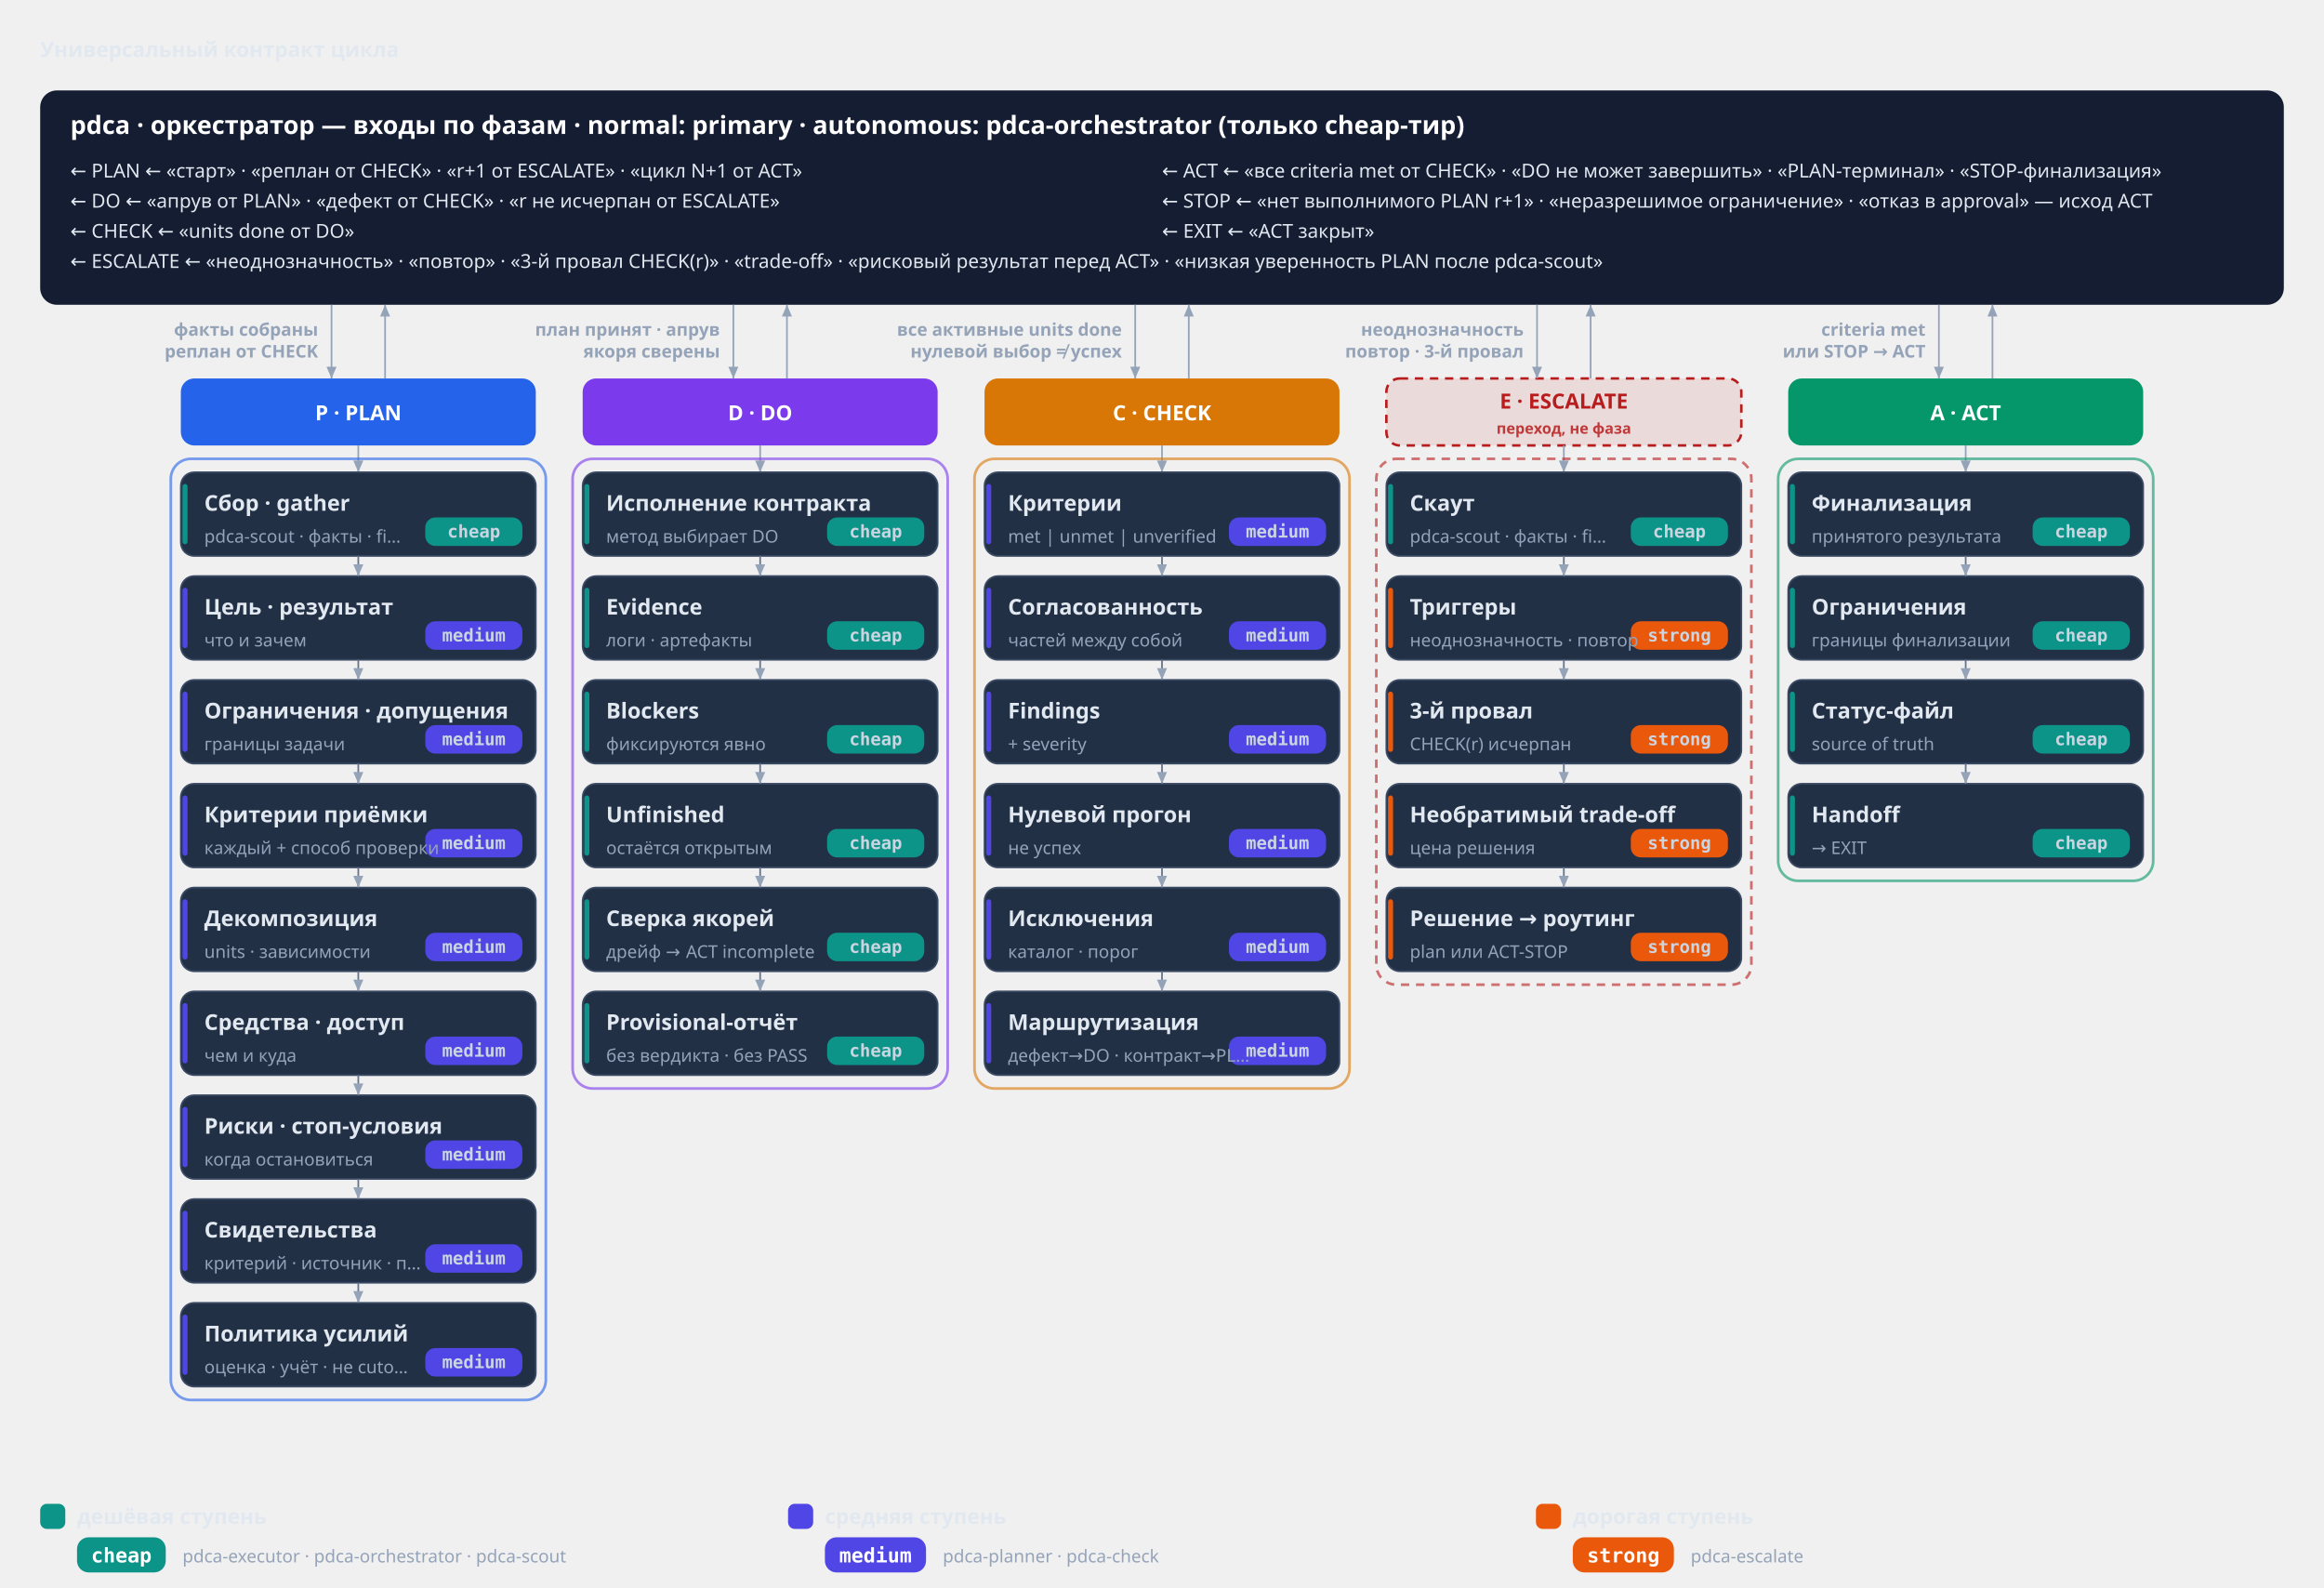
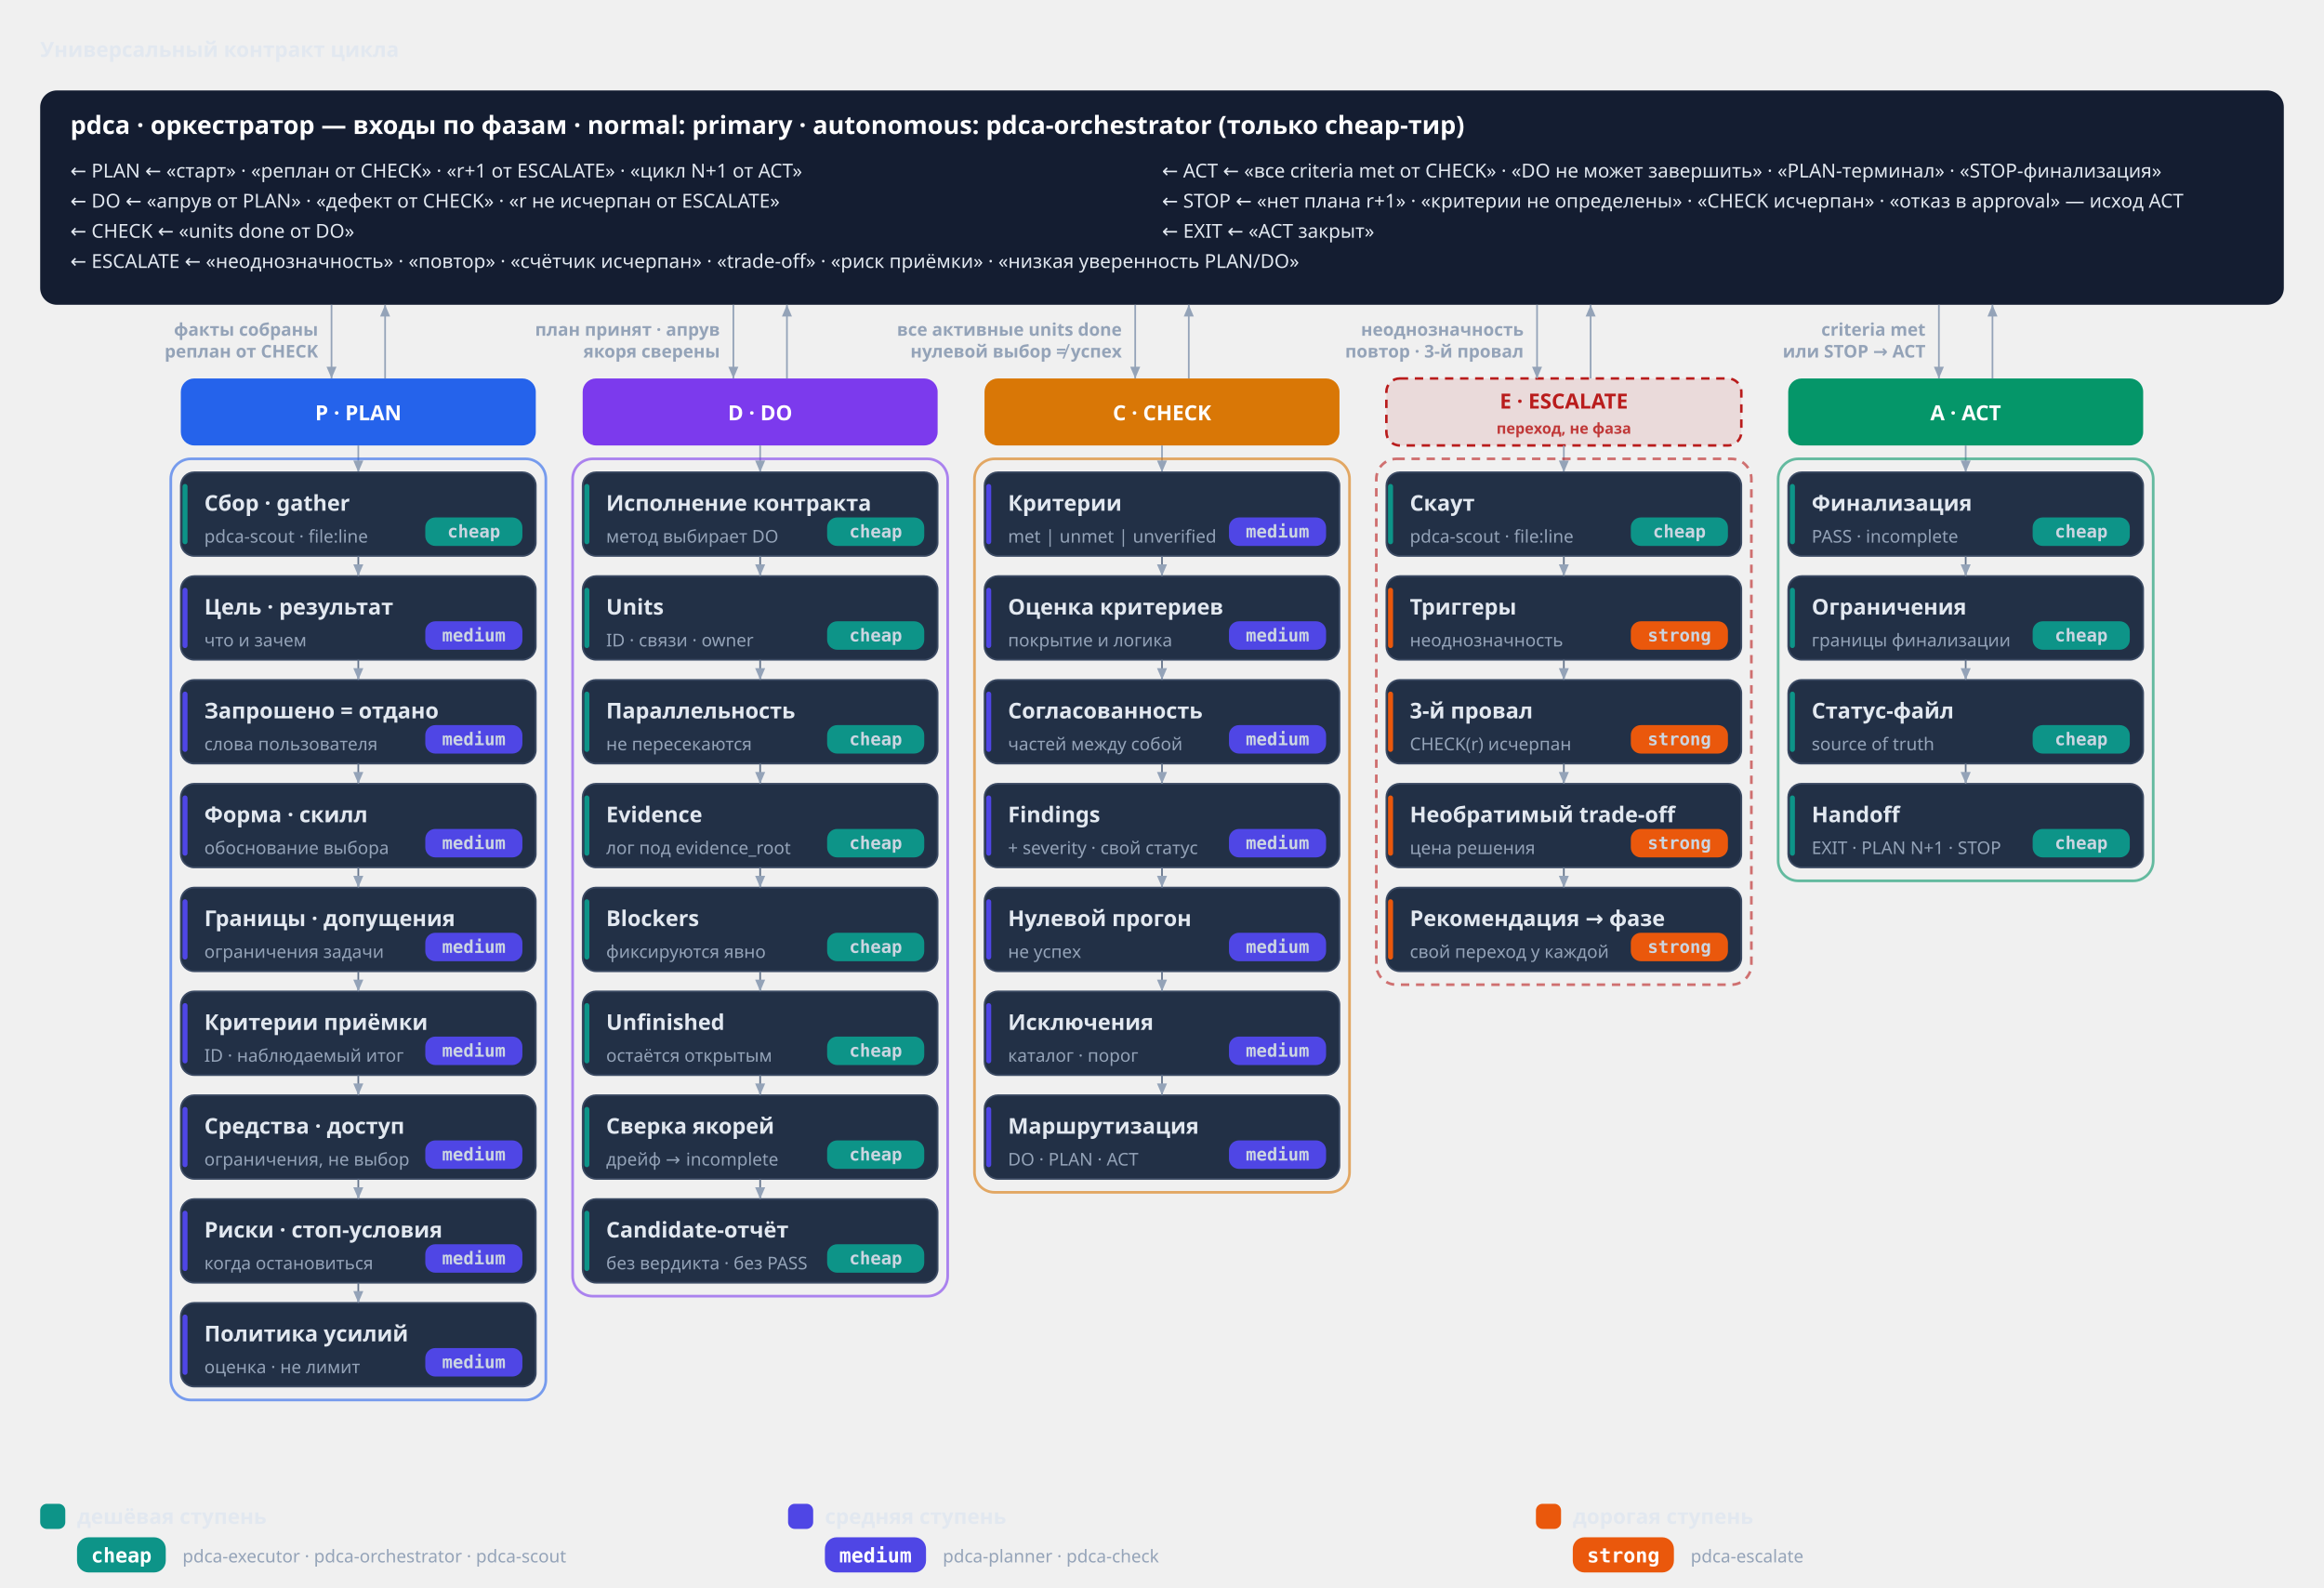
<svg xmlns="http://www.w3.org/2000/svg" viewBox="0 0 1388 948" width="1388" height="948" font-family="Segoe UI, system-ui, sans-serif" role="img">
  <defs>
    <marker id="arrow" markerWidth="9" markerHeight="9" refX="7" refY="3" orient="auto">
      <path d="M0,0 L7,3 L0,6 Z" fill="#94a3b8" />
    </marker>
  </defs>
  <style>
.t{font-size:13px;font-weight:600;fill:#e2e8f0}
.s{font-size:10.5px;fill:#94a3b8}
.h{font-size:12.5px;font-weight:700;fill:#ffffff}
.h2{font-size:12.5px;font-weight:700}
.h3{font-size:9px;font-weight:600}
.g{font-size:10.5px;font-weight:600}
.band{fill:#141d31}
.bt{fill:#ffffff;font-size:15px;font-weight:700}
.ol{fill:#e2e8f0;font-size:11.5px}
.lt{font-size:12.5px;font-weight:700;fill:#e2e8f0}
.ls{font-size:10.5px;fill:#94a3b8}
.lm{font-family:ui-monospace,Consolas,Menlo,monospace;font-size:12px;font-weight:700}
.bm{font-family:ui-monospace,Consolas,Menlo,monospace;font-size:10.5px;font-weight:700}
.st{font-size:14px;font-weight:700}
.ss{font-size:10.5px;font-weight:600}
</style>
  <text x="24" y="34" class="lt">Универсальный контракт цикла</text>
  <rect x="24" y="54" width="1340" height="128" rx="10" class="band" />
  <text x="42" y="80" class="bt">pdca · оркестратор — входы по фазам · normal: primary · autonomous: pdca-orchestrator (только cheap-тир)</text>
  <text x="42" y="106" class="ol">← PLAN ← «старт» · «реплан от CHECK» · «r+1 от ESCALATE» · «цикл N+1 от ACT»</text>
  <text x="42" y="124" class="ol">← DO ← «апрув от PLAN» · «дефект от CHECK» · «r не исчерпан от ESCALATE»</text>
  <text x="42" y="142" class="ol">← CHECK ← «units done от DO»</text>
-   <text x="42" y="160" class="ol">← ESCALATE ← «неоднозначность» · «повтор» · «3-й провал CHECK(r)» · «trade-off» · «рисковый результат перед ACT» · «низкая уверенность PLAN после pdca-scout»</text>
+   <text x="42" y="160" class="ol">← ESCALATE ← «неоднозначность» · «повтор» · «счётчик исчерпан» · «trade-off» · «риск приёмки» · «низкая уверенность PLAN/DO»</text>
  <text x="694.0" y="106" class="ol">← ACT ← «все criteria met от CHECK» · «DO не может завершить» · «PLAN-терминал» · «STOP-финализация»</text>
-   <text x="694.0" y="124" class="ol">← STOP ← «нет выполнимого PLAN r+1» · «неразрешимое ограничение» · «отказ в approval» — исход ACT</text>
+   <text x="694.0" y="124" class="ol">← STOP ← «нет плана r+1» · «критерии не определены» · «CHECK исчерпан» · «отказ в approval» — исход ACT</text>
  <text x="694.0" y="142" class="ol">← EXIT ← «ACT закрыт»</text>
  <rect x="108.0" y="226" width="212" height="40" rx="8" fill="#2563eb" />
  <text x="214.0" y="251.0" class="h" fill="#ffffff" text-anchor="middle">P · PLAN</text>
  <polyline points="214.0,266 214.0,282" fill="none" stroke="#94a3b8" marker-end="url(#arrow)" />
  <rect x="108.0" y="282" width="212" height="50" rx="8" fill="#223046" stroke="#3b4a63" stroke-width="1" />
  <rect x="109.0" y="289" width="3" height="36" rx="1.5" fill="#0d9488" />
  <rect x="254.0" y="309" width="58" height="17" rx="6" fill="#0d9488" />
  <text x="283.0" y="321.0" class="bm" fill="#cbd5e1" text-anchor="middle">cheap</text>
  <text x="122.0" y="305" class="t">Сбор · gather</text>
-   <text x="122.0" y="324" class="s">pdca-scout · факты · fi…</text>
+   <text x="122.0" y="324" class="s">pdca-scout · file:line</text>
  <rect x="108.0" y="344" width="212" height="50" rx="8" fill="#223046" stroke="#3b4a63" stroke-width="1" />
  <rect x="109.0" y="351" width="3" height="36" rx="1.5" fill="#4f46e5" />
  <rect x="254.0" y="371" width="58" height="17" rx="6" fill="#4f46e5" />
  <text x="283.0" y="383.0" class="bm" fill="#cbd5e1" text-anchor="middle">medium</text>
  <text x="122.0" y="367" class="t">Цель · результат</text>
  <text x="122.0" y="386" class="s">что и зачем</text>
  <rect x="108.0" y="406" width="212" height="50" rx="8" fill="#223046" stroke="#3b4a63" stroke-width="1" />
  <rect x="109.0" y="413" width="3" height="36" rx="1.5" fill="#4f46e5" />
  <rect x="254.0" y="433" width="58" height="17" rx="6" fill="#4f46e5" />
  <text x="283.0" y="445.0" class="bm" fill="#cbd5e1" text-anchor="middle">medium</text>
-   <text x="122.0" y="429" class="t">Ограничения · допущения</text>
-   <text x="122.0" y="448" class="s">границы задачи</text>
+   <text x="122.0" y="429" class="t">Запрошено = отдано</text>
+   <text x="122.0" y="448" class="s">слова пользователя</text>
  <rect x="108.0" y="468" width="212" height="50" rx="8" fill="#223046" stroke="#3b4a63" stroke-width="1" />
  <rect x="109.0" y="475" width="3" height="36" rx="1.5" fill="#4f46e5" />
  <rect x="254.0" y="495" width="58" height="17" rx="6" fill="#4f46e5" />
  <text x="283.0" y="507.0" class="bm" fill="#cbd5e1" text-anchor="middle">medium</text>
-   <text x="122.0" y="491" class="t">Критерии приёмки</text>
-   <text x="122.0" y="510" class="s">каждый + способ проверки</text>
+   <text x="122.0" y="491" class="t">Форма · скилл</text>
+   <text x="122.0" y="510" class="s">обоснование выбора</text>
  <rect x="108.0" y="530" width="212" height="50" rx="8" fill="#223046" stroke="#3b4a63" stroke-width="1" />
  <rect x="109.0" y="537" width="3" height="36" rx="1.5" fill="#4f46e5" />
  <rect x="254.0" y="557" width="58" height="17" rx="6" fill="#4f46e5" />
  <text x="283.0" y="569.0" class="bm" fill="#cbd5e1" text-anchor="middle">medium</text>
-   <text x="122.0" y="553" class="t">Декомпозиция</text>
-   <text x="122.0" y="572" class="s">units · зависимости</text>
+   <text x="122.0" y="553" class="t">Границы · допущения</text>
+   <text x="122.0" y="572" class="s">ограничения задачи</text>
  <rect x="108.0" y="592" width="212" height="50" rx="8" fill="#223046" stroke="#3b4a63" stroke-width="1" />
  <rect x="109.0" y="599" width="3" height="36" rx="1.5" fill="#4f46e5" />
  <rect x="254.0" y="619" width="58" height="17" rx="6" fill="#4f46e5" />
  <text x="283.0" y="631.0" class="bm" fill="#cbd5e1" text-anchor="middle">medium</text>
-   <text x="122.0" y="615" class="t">Средства · доступ</text>
-   <text x="122.0" y="634" class="s">чем и куда</text>
+   <text x="122.0" y="615" class="t">Критерии приёмки</text>
+   <text x="122.0" y="634" class="s">ID · наблюдаемый итог</text>
  <rect x="108.0" y="654" width="212" height="50" rx="8" fill="#223046" stroke="#3b4a63" stroke-width="1" />
  <rect x="109.0" y="661" width="3" height="36" rx="1.5" fill="#4f46e5" />
  <rect x="254.0" y="681" width="58" height="17" rx="6" fill="#4f46e5" />
  <text x="283.0" y="693.0" class="bm" fill="#cbd5e1" text-anchor="middle">medium</text>
-   <text x="122.0" y="677" class="t">Риски · стоп-условия</text>
-   <text x="122.0" y="696" class="s">когда остановиться</text>
+   <text x="122.0" y="677" class="t">Средства · доступ</text>
+   <text x="122.0" y="696" class="s">ограничения, не выбор</text>
  <rect x="108.0" y="716" width="212" height="50" rx="8" fill="#223046" stroke="#3b4a63" stroke-width="1" />
  <rect x="109.0" y="723" width="3" height="36" rx="1.5" fill="#4f46e5" />
  <rect x="254.0" y="743" width="58" height="17" rx="6" fill="#4f46e5" />
  <text x="283.0" y="755.0" class="bm" fill="#cbd5e1" text-anchor="middle">medium</text>
-   <text x="122.0" y="739" class="t">Свидетельства</text>
-   <text x="122.0" y="758" class="s">критерий · источник · п…</text>
+   <text x="122.0" y="739" class="t">Риски · стоп-условия</text>
+   <text x="122.0" y="758" class="s">когда остановиться</text>
  <rect x="108.0" y="778" width="212" height="50" rx="8" fill="#223046" stroke="#3b4a63" stroke-width="1" />
  <rect x="109.0" y="785" width="3" height="36" rx="1.5" fill="#4f46e5" />
  <rect x="254.0" y="805" width="58" height="17" rx="6" fill="#4f46e5" />
  <text x="283.0" y="817.0" class="bm" fill="#cbd5e1" text-anchor="middle">medium</text>
  <text x="122.0" y="801" class="t">Политика усилий</text>
-   <text x="122.0" y="820" class="s">оценка · учёт · не cuto…</text>
+   <text x="122.0" y="820" class="s">оценка · не лимит</text>
  <polyline points="214.0,332 214.0,344" fill="none" stroke="#64748b" marker-end="url(#arrow)" />
  <polyline points="214.0,394 214.0,406" fill="none" stroke="#64748b" marker-end="url(#arrow)" />
  <polyline points="214.0,456 214.0,468" fill="none" stroke="#64748b" marker-end="url(#arrow)" />
  <polyline points="214.0,518 214.0,530" fill="none" stroke="#64748b" marker-end="url(#arrow)" />
  <polyline points="214.0,580 214.0,592" fill="none" stroke="#64748b" marker-end="url(#arrow)" />
  <polyline points="214.0,642 214.0,654" fill="none" stroke="#64748b" marker-end="url(#arrow)" />
  <polyline points="214.0,704 214.0,716" fill="none" stroke="#64748b" marker-end="url(#arrow)" />
  <polyline points="214.0,766 214.0,778" fill="none" stroke="#64748b" marker-end="url(#arrow)" />
  <rect x="102.0" y="274" width="224" height="562" rx="12" fill="none" stroke="#2563eb" stroke-opacity="0.6" stroke-width="1.6" />
  <rect x="348.0" y="226" width="212" height="40" rx="8" fill="#7c3aed" />
  <text x="454.0" y="251.0" class="h" fill="#ffffff" text-anchor="middle">D · DO</text>
  <polyline points="454.0,266 454.0,282" fill="none" stroke="#94a3b8" marker-end="url(#arrow)" />
  <rect x="348.0" y="282" width="212" height="50" rx="8" fill="#223046" stroke="#3b4a63" stroke-width="1" />
  <rect x="349.0" y="289" width="3" height="36" rx="1.5" fill="#0d9488" />
  <rect x="494.0" y="309" width="58" height="17" rx="6" fill="#0d9488" />
  <text x="523.0" y="321.0" class="bm" fill="#cbd5e1" text-anchor="middle">cheap</text>
  <text x="362.0" y="305" class="t">Исполнение контракта</text>
  <text x="362.0" y="324" class="s">метод выбирает DO</text>
  <rect x="348.0" y="344" width="212" height="50" rx="8" fill="#223046" stroke="#3b4a63" stroke-width="1" />
  <rect x="349.0" y="351" width="3" height="36" rx="1.5" fill="#0d9488" />
  <rect x="494.0" y="371" width="58" height="17" rx="6" fill="#0d9488" />
  <text x="523.0" y="383.0" class="bm" fill="#cbd5e1" text-anchor="middle">cheap</text>
-   <text x="362.0" y="367" class="t">Evidence</text>
-   <text x="362.0" y="386" class="s">логи · артефакты</text>
+   <text x="362.0" y="367" class="t">Units</text>
+   <text x="362.0" y="386" class="s">ID · связи · owner</text>
  <rect x="348.0" y="406" width="212" height="50" rx="8" fill="#223046" stroke="#3b4a63" stroke-width="1" />
  <rect x="349.0" y="413" width="3" height="36" rx="1.5" fill="#0d9488" />
  <rect x="494.0" y="433" width="58" height="17" rx="6" fill="#0d9488" />
  <text x="523.0" y="445.0" class="bm" fill="#cbd5e1" text-anchor="middle">cheap</text>
-   <text x="362.0" y="429" class="t">Blockers</text>
-   <text x="362.0" y="448" class="s">фиксируются явно</text>
+   <text x="362.0" y="429" class="t">Параллельность</text>
+   <text x="362.0" y="448" class="s">не пересекаются</text>
  <rect x="348.0" y="468" width="212" height="50" rx="8" fill="#223046" stroke="#3b4a63" stroke-width="1" />
  <rect x="349.0" y="475" width="3" height="36" rx="1.5" fill="#0d9488" />
  <rect x="494.0" y="495" width="58" height="17" rx="6" fill="#0d9488" />
  <text x="523.0" y="507.0" class="bm" fill="#cbd5e1" text-anchor="middle">cheap</text>
-   <text x="362.0" y="491" class="t">Unfinished</text>
-   <text x="362.0" y="510" class="s">остаётся открытым</text>
+   <text x="362.0" y="491" class="t">Evidence</text>
+   <text x="362.0" y="510" class="s">лог под evidence_root</text>
  <rect x="348.0" y="530" width="212" height="50" rx="8" fill="#223046" stroke="#3b4a63" stroke-width="1" />
  <rect x="349.0" y="537" width="3" height="36" rx="1.5" fill="#0d9488" />
  <rect x="494.0" y="557" width="58" height="17" rx="6" fill="#0d9488" />
  <text x="523.0" y="569.0" class="bm" fill="#cbd5e1" text-anchor="middle">cheap</text>
-   <text x="362.0" y="553" class="t">Сверка якорей</text>
-   <text x="362.0" y="572" class="s">дрейф → ACT incomplete</text>
+   <text x="362.0" y="553" class="t">Blockers</text>
+   <text x="362.0" y="572" class="s">фиксируются явно</text>
  <rect x="348.0" y="592" width="212" height="50" rx="8" fill="#223046" stroke="#3b4a63" stroke-width="1" />
  <rect x="349.0" y="599" width="3" height="36" rx="1.5" fill="#0d9488" />
  <rect x="494.0" y="619" width="58" height="17" rx="6" fill="#0d9488" />
  <text x="523.0" y="631.0" class="bm" fill="#cbd5e1" text-anchor="middle">cheap</text>
-   <text x="362.0" y="615" class="t">Provisional-отчёт</text>
-   <text x="362.0" y="634" class="s">без вердикта · без PASS</text>
+   <text x="362.0" y="615" class="t">Unfinished</text>
+   <text x="362.0" y="634" class="s">остаётся открытым</text>
+   <rect x="348.0" y="654" width="212" height="50" rx="8" fill="#223046" stroke="#3b4a63" stroke-width="1" />
+   <rect x="349.0" y="661" width="3" height="36" rx="1.5" fill="#0d9488" />
+   <rect x="494.0" y="681" width="58" height="17" rx="6" fill="#0d9488" />
+   <text x="523.0" y="693.0" class="bm" fill="#cbd5e1" text-anchor="middle">cheap</text>
+   <text x="362.0" y="677" class="t">Сверка якорей</text>
+   <text x="362.0" y="696" class="s">дрейф → incomplete</text>
+   <rect x="348.0" y="716" width="212" height="50" rx="8" fill="#223046" stroke="#3b4a63" stroke-width="1" />
+   <rect x="349.0" y="723" width="3" height="36" rx="1.5" fill="#0d9488" />
+   <rect x="494.0" y="743" width="58" height="17" rx="6" fill="#0d9488" />
+   <text x="523.0" y="755.0" class="bm" fill="#cbd5e1" text-anchor="middle">cheap</text>
+   <text x="362.0" y="739" class="t">Candidate-отчёт</text>
+   <text x="362.0" y="758" class="s">без вердикта · без PASS</text>
  <polyline points="454.0,332 454.0,344" fill="none" stroke="#64748b" marker-end="url(#arrow)" />
  <polyline points="454.0,394 454.0,406" fill="none" stroke="#64748b" marker-end="url(#arrow)" />
  <polyline points="454.0,456 454.0,468" fill="none" stroke="#64748b" marker-end="url(#arrow)" />
  <polyline points="454.0,518 454.0,530" fill="none" stroke="#64748b" marker-end="url(#arrow)" />
  <polyline points="454.0,580 454.0,592" fill="none" stroke="#64748b" marker-end="url(#arrow)" />
-   <rect x="342.0" y="274" width="224" height="376" rx="12" fill="none" stroke="#7c3aed" stroke-opacity="0.6" stroke-width="1.6" />
+   <polyline points="454.0,642 454.0,654" fill="none" stroke="#64748b" marker-end="url(#arrow)" />
+   <polyline points="454.0,704 454.0,716" fill="none" stroke="#64748b" marker-end="url(#arrow)" />
+   <rect x="342.0" y="274" width="224" height="500" rx="12" fill="none" stroke="#7c3aed" stroke-opacity="0.6" stroke-width="1.6" />
  <rect x="588.0" y="226" width="212" height="40" rx="8" fill="#d97706" />
  <text x="694.0" y="251.0" class="h" fill="#ffffff" text-anchor="middle">C · CHECK</text>
  <polyline points="694.0,266 694.0,282" fill="none" stroke="#94a3b8" marker-end="url(#arrow)" />
  <rect x="588.0" y="282" width="212" height="50" rx="8" fill="#223046" stroke="#3b4a63" stroke-width="1" />
  <rect x="589.0" y="289" width="3" height="36" rx="1.5" fill="#4f46e5" />
  <rect x="734.0" y="309" width="58" height="17" rx="6" fill="#4f46e5" />
  <text x="763.0" y="321.0" class="bm" fill="#cbd5e1" text-anchor="middle">medium</text>
  <text x="602.0" y="305" class="t">Критерии</text>
  <text x="602.0" y="324" class="s">met | unmet | unverified</text>
  <rect x="588.0" y="344" width="212" height="50" rx="8" fill="#223046" stroke="#3b4a63" stroke-width="1" />
  <rect x="589.0" y="351" width="3" height="36" rx="1.5" fill="#4f46e5" />
  <rect x="734.0" y="371" width="58" height="17" rx="6" fill="#4f46e5" />
  <text x="763.0" y="383.0" class="bm" fill="#cbd5e1" text-anchor="middle">medium</text>
-   <text x="602.0" y="367" class="t">Согласованность</text>
-   <text x="602.0" y="386" class="s">частей между собой</text>
+   <text x="602.0" y="367" class="t">Оценка критериев</text>
+   <text x="602.0" y="386" class="s">покрытие и логика</text>
  <rect x="588.0" y="406" width="212" height="50" rx="8" fill="#223046" stroke="#3b4a63" stroke-width="1" />
  <rect x="589.0" y="413" width="3" height="36" rx="1.5" fill="#4f46e5" />
  <rect x="734.0" y="433" width="58" height="17" rx="6" fill="#4f46e5" />
  <text x="763.0" y="445.0" class="bm" fill="#cbd5e1" text-anchor="middle">medium</text>
-   <text x="602.0" y="429" class="t">Findings</text>
-   <text x="602.0" y="448" class="s">+ severity</text>
+   <text x="602.0" y="429" class="t">Согласованность</text>
+   <text x="602.0" y="448" class="s">частей между собой</text>
  <rect x="588.0" y="468" width="212" height="50" rx="8" fill="#223046" stroke="#3b4a63" stroke-width="1" />
  <rect x="589.0" y="475" width="3" height="36" rx="1.5" fill="#4f46e5" />
  <rect x="734.0" y="495" width="58" height="17" rx="6" fill="#4f46e5" />
  <text x="763.0" y="507.0" class="bm" fill="#cbd5e1" text-anchor="middle">medium</text>
-   <text x="602.0" y="491" class="t">Нулевой прогон</text>
-   <text x="602.0" y="510" class="s">не успех</text>
+   <text x="602.0" y="491" class="t">Findings</text>
+   <text x="602.0" y="510" class="s">+ severity · свой статус</text>
  <rect x="588.0" y="530" width="212" height="50" rx="8" fill="#223046" stroke="#3b4a63" stroke-width="1" />
  <rect x="589.0" y="537" width="3" height="36" rx="1.5" fill="#4f46e5" />
  <rect x="734.0" y="557" width="58" height="17" rx="6" fill="#4f46e5" />
  <text x="763.0" y="569.0" class="bm" fill="#cbd5e1" text-anchor="middle">medium</text>
-   <text x="602.0" y="553" class="t">Исключения</text>
-   <text x="602.0" y="572" class="s">каталог · порог</text>
+   <text x="602.0" y="553" class="t">Нулевой прогон</text>
+   <text x="602.0" y="572" class="s">не успех</text>
  <rect x="588.0" y="592" width="212" height="50" rx="8" fill="#223046" stroke="#3b4a63" stroke-width="1" />
  <rect x="589.0" y="599" width="3" height="36" rx="1.5" fill="#4f46e5" />
  <rect x="734.0" y="619" width="58" height="17" rx="6" fill="#4f46e5" />
  <text x="763.0" y="631.0" class="bm" fill="#cbd5e1" text-anchor="middle">medium</text>
-   <text x="602.0" y="615" class="t">Маршрутизация</text>
-   <text x="602.0" y="634" class="s">дефект→DO · контракт→PL…</text>
+   <text x="602.0" y="615" class="t">Исключения</text>
+   <text x="602.0" y="634" class="s">каталог · порог</text>
+   <rect x="588.0" y="654" width="212" height="50" rx="8" fill="#223046" stroke="#3b4a63" stroke-width="1" />
+   <rect x="589.0" y="661" width="3" height="36" rx="1.5" fill="#4f46e5" />
+   <rect x="734.0" y="681" width="58" height="17" rx="6" fill="#4f46e5" />
+   <text x="763.0" y="693.0" class="bm" fill="#cbd5e1" text-anchor="middle">medium</text>
+   <text x="602.0" y="677" class="t">Маршрутизация</text>
+   <text x="602.0" y="696" class="s">DO · PLAN · ACT</text>
  <polyline points="694.0,332 694.0,344" fill="none" stroke="#64748b" marker-end="url(#arrow)" />
  <polyline points="694.0,394 694.0,406" fill="none" stroke="#64748b" marker-end="url(#arrow)" />
  <polyline points="694.0,456 694.0,468" fill="none" stroke="#64748b" marker-end="url(#arrow)" />
  <polyline points="694.0,518 694.0,530" fill="none" stroke="#64748b" marker-end="url(#arrow)" />
  <polyline points="694.0,580 694.0,592" fill="none" stroke="#64748b" marker-end="url(#arrow)" />
-   <rect x="582.0" y="274" width="224" height="376" rx="12" fill="none" stroke="#d97706" stroke-opacity="0.6" stroke-width="1.6" />
+   <polyline points="694.0,642 694.0,654" fill="none" stroke="#64748b" marker-end="url(#arrow)" />
+   <rect x="582.0" y="274" width="224" height="438" rx="12" fill="none" stroke="#d97706" stroke-opacity="0.6" stroke-width="1.6" />
  <rect x="828.0" y="226" width="212" height="40" rx="8" fill="#b91c1c" fill-opacity="0.10" stroke="#b91c1c" stroke-width="1.5" stroke-dasharray="5,4" />
  <text x="934.0" y="244.0" class="h2" fill="#b91c1c" text-anchor="middle">E · ESCALATE</text>
  <text x="934.0" y="259.0" class="h3" fill="#b91c1c" opacity="0.85" text-anchor="middle">переход, не фаза</text>
  <polyline points="934.0,266 934.0,282" fill="none" stroke="#94a3b8" marker-end="url(#arrow)" />
  <rect x="828.0" y="282" width="212" height="50" rx="8" fill="#223046" stroke="#3b4a63" stroke-width="1" />
  <rect x="829.0" y="289" width="3" height="36" rx="1.5" fill="#0d9488" />
  <rect x="974.0" y="309" width="58" height="17" rx="6" fill="#0d9488" />
  <text x="1003.0" y="321.0" class="bm" fill="#cbd5e1" text-anchor="middle">cheap</text>
  <text x="842.0" y="305" class="t">Скаут</text>
-   <text x="842.0" y="324" class="s">pdca-scout · факты · fi…</text>
+   <text x="842.0" y="324" class="s">pdca-scout · file:line</text>
  <rect x="828.0" y="344" width="212" height="50" rx="8" fill="#223046" stroke="#3b4a63" stroke-width="1" />
  <rect x="829.0" y="351" width="3" height="36" rx="1.5" fill="#ea580c" />
  <rect x="974.0" y="371" width="58" height="17" rx="6" fill="#ea580c" />
  <text x="1003.0" y="383.0" class="bm" fill="#cbd5e1" text-anchor="middle">strong</text>
  <text x="842.0" y="367" class="t">Триггеры</text>
-   <text x="842.0" y="386" class="s">неоднозначность · повтор</text>
+   <text x="842.0" y="386" class="s">неоднозначность</text>
  <rect x="828.0" y="406" width="212" height="50" rx="8" fill="#223046" stroke="#3b4a63" stroke-width="1" />
  <rect x="829.0" y="413" width="3" height="36" rx="1.5" fill="#ea580c" />
  <rect x="974.0" y="433" width="58" height="17" rx="6" fill="#ea580c" />
  <text x="1003.0" y="445.0" class="bm" fill="#cbd5e1" text-anchor="middle">strong</text>
  <text x="842.0" y="429" class="t">3-й провал</text>
  <text x="842.0" y="448" class="s">CHECK(r) исчерпан</text>
  <rect x="828.0" y="468" width="212" height="50" rx="8" fill="#223046" stroke="#3b4a63" stroke-width="1" />
  <rect x="829.0" y="475" width="3" height="36" rx="1.5" fill="#ea580c" />
  <rect x="974.0" y="495" width="58" height="17" rx="6" fill="#ea580c" />
  <text x="1003.0" y="507.0" class="bm" fill="#cbd5e1" text-anchor="middle">strong</text>
  <text x="842.0" y="491" class="t">Необратимый trade-off</text>
  <text x="842.0" y="510" class="s">цена решения</text>
  <rect x="828.0" y="530" width="212" height="50" rx="8" fill="#223046" stroke="#3b4a63" stroke-width="1" />
  <rect x="829.0" y="537" width="3" height="36" rx="1.5" fill="#ea580c" />
  <rect x="974.0" y="557" width="58" height="17" rx="6" fill="#ea580c" />
  <text x="1003.0" y="569.0" class="bm" fill="#cbd5e1" text-anchor="middle">strong</text>
-   <text x="842.0" y="553" class="t">Решение → роутинг</text>
-   <text x="842.0" y="572" class="s">plan или ACT-STOP</text>
+   <text x="842.0" y="553" class="t">Рекомендация → фазе</text>
+   <text x="842.0" y="572" class="s">свой переход у каждой</text>
  <polyline points="934.0,332 934.0,344" fill="none" stroke="#64748b" marker-end="url(#arrow)" />
  <polyline points="934.0,394 934.0,406" fill="none" stroke="#64748b" marker-end="url(#arrow)" />
  <polyline points="934.0,456 934.0,468" fill="none" stroke="#64748b" marker-end="url(#arrow)" />
  <polyline points="934.0,518 934.0,530" fill="none" stroke="#64748b" marker-end="url(#arrow)" />
  <rect x="822.0" y="274" width="224" height="314" rx="12" fill="none" stroke="#b91c1c" stroke-opacity="0.6" stroke-width="1.6" stroke-dasharray="5,4" />
  <rect x="1068.0" y="226" width="212" height="40" rx="8" fill="#059669" />
  <text x="1174.0" y="251.0" class="h" fill="#ffffff" text-anchor="middle">A · ACT</text>
  <polyline points="1174.0,266 1174.0,282" fill="none" stroke="#94a3b8" marker-end="url(#arrow)" />
  <rect x="1068.0" y="282" width="212" height="50" rx="8" fill="#223046" stroke="#3b4a63" stroke-width="1" />
  <rect x="1069.0" y="289" width="3" height="36" rx="1.5" fill="#0d9488" />
  <rect x="1214.0" y="309" width="58" height="17" rx="6" fill="#0d9488" />
  <text x="1243.0" y="321.0" class="bm" fill="#cbd5e1" text-anchor="middle">cheap</text>
  <text x="1082.0" y="305" class="t">Финализация</text>
-   <text x="1082.0" y="324" class="s">принятого результата</text>
+   <text x="1082.0" y="324" class="s">PASS · incomplete</text>
  <rect x="1068.0" y="344" width="212" height="50" rx="8" fill="#223046" stroke="#3b4a63" stroke-width="1" />
  <rect x="1069.0" y="351" width="3" height="36" rx="1.5" fill="#0d9488" />
  <rect x="1214.0" y="371" width="58" height="17" rx="6" fill="#0d9488" />
  <text x="1243.0" y="383.0" class="bm" fill="#cbd5e1" text-anchor="middle">cheap</text>
  <text x="1082.0" y="367" class="t">Ограничения</text>
  <text x="1082.0" y="386" class="s">границы финализации</text>
  <rect x="1068.0" y="406" width="212" height="50" rx="8" fill="#223046" stroke="#3b4a63" stroke-width="1" />
  <rect x="1069.0" y="413" width="3" height="36" rx="1.5" fill="#0d9488" />
  <rect x="1214.0" y="433" width="58" height="17" rx="6" fill="#0d9488" />
  <text x="1243.0" y="445.0" class="bm" fill="#cbd5e1" text-anchor="middle">cheap</text>
  <text x="1082.0" y="429" class="t">Статус-файл</text>
  <text x="1082.0" y="448" class="s">source of truth</text>
  <rect x="1068.0" y="468" width="212" height="50" rx="8" fill="#223046" stroke="#3b4a63" stroke-width="1" />
  <rect x="1069.0" y="475" width="3" height="36" rx="1.5" fill="#0d9488" />
  <rect x="1214.0" y="495" width="58" height="17" rx="6" fill="#0d9488" />
  <text x="1243.0" y="507.0" class="bm" fill="#cbd5e1" text-anchor="middle">cheap</text>
  <text x="1082.0" y="491" class="t">Handoff</text>
-   <text x="1082.0" y="510" class="s">→ EXIT</text>
+   <text x="1082.0" y="510" class="s">EXIT · PLAN N+1 · STOP</text>
  <polyline points="1174.0,332 1174.0,344" fill="none" stroke="#64748b" marker-end="url(#arrow)" />
  <polyline points="1174.0,394 1174.0,406" fill="none" stroke="#64748b" marker-end="url(#arrow)" />
  <polyline points="1174.0,456 1174.0,468" fill="none" stroke="#64748b" marker-end="url(#arrow)" />
  <rect x="1062.0" y="274" width="224" height="252" rx="12" fill="none" stroke="#059669" stroke-opacity="0.6" stroke-width="1.6" />
  <polyline points="198.0,182 198.0,226" fill="none" stroke="#94a3b8" data-edge-id="dispatch_p" marker-end="url(#arrow)" />
  <text x="190.0" y="200.5" class="g" fill="#94a3b8" text-anchor="end">факты собраны</text>
  <text x="190.0" y="213.5" class="g" fill="#94a3b8" text-anchor="end">реплан от CHECK</text>
  <polyline points="230.0,226 230.0,182" fill="none" stroke="#94a3b8" data-edge-id="return_p" marker-end="url(#arrow)" />
  <polyline points="438.0,182 438.0,226" fill="none" stroke="#94a3b8" data-edge-id="dispatch_d" marker-end="url(#arrow)" />
  <text x="430.0" y="200.5" class="g" fill="#94a3b8" text-anchor="end">план принят · апрув</text>
  <text x="430.0" y="213.5" class="g" fill="#94a3b8" text-anchor="end">якоря сверены</text>
  <polyline points="470.0,226 470.0,182" fill="none" stroke="#94a3b8" data-edge-id="return_d" marker-end="url(#arrow)" />
  <polyline points="678.0,182 678.0,226" fill="none" stroke="#94a3b8" data-edge-id="dispatch_c" marker-end="url(#arrow)" />
  <text x="670.0" y="200.5" class="g" fill="#94a3b8" text-anchor="end">все активные units done</text>
  <text x="670.0" y="213.5" class="g" fill="#94a3b8" text-anchor="end">нулевой выбор ≠ успех</text>
  <polyline points="710.0,226 710.0,182" fill="none" stroke="#94a3b8" data-edge-id="return_c" marker-end="url(#arrow)" />
  <polyline points="918.0,182 918.0,226" fill="none" stroke="#94a3b8" data-edge-id="dispatch_e" marker-end="url(#arrow)" />
  <text x="910.0" y="200.5" class="g" fill="#94a3b8" text-anchor="end">неоднозначность</text>
  <text x="910.0" y="213.5" class="g" fill="#94a3b8" text-anchor="end">повтор · 3-й провал</text>
  <polyline points="950.0,226 950.0,182" fill="none" stroke="#94a3b8" data-edge-id="return_e" marker-end="url(#arrow)" />
  <polyline points="1158.0,182 1158.0,226" fill="none" stroke="#94a3b8" data-edge-id="dispatch_a" marker-end="url(#arrow)" />
  <text x="1150.0" y="200.5" class="g" fill="#94a3b8" text-anchor="end">criteria met</text>
  <text x="1150.0" y="213.5" class="g" fill="#94a3b8" text-anchor="end">или STOP → ACT</text>
  <polyline points="1190.0,226 1190.0,182" fill="none" stroke="#94a3b8" data-edge-id="return_a" marker-end="url(#arrow)" />
  <rect x="24.0" y="898" width="15" height="15" rx="4" fill="#0d9488" />
  <text x="46.0" y="910" class="lt">дешёвая ступень</text>
  <rect x="46.0" y="918" width="53.0" height="21" rx="7" fill="#0d9488" />
  <text x="72.5" y="933" class="lm" fill="#ffffff" text-anchor="middle">cheap</text>
  <text x="109.0" y="933" class="ls">pdca-executor · pdca-orchestrator · pdca-scout</text>
  <rect x="470.667" y="898" width="15" height="15" rx="4" fill="#4f46e5" />
  <text x="492.667" y="910" class="lt">средняя ступень</text>
  <rect x="492.667" y="918" width="60.4" height="21" rx="7" fill="#4f46e5" />
  <text x="522.867" y="933" class="lm" fill="#ffffff" text-anchor="middle">medium</text>
  <text x="563.067" y="933" class="ls">pdca-planner · pdca-check</text>
  <rect x="917.333" y="898" width="15" height="15" rx="4" fill="#ea580c" />
  <text x="939.333" y="910" class="lt">дорогая ступень</text>
  <rect x="939.333" y="918" width="60.4" height="21" rx="7" fill="#ea580c" />
  <text x="969.533" y="933" class="lm" fill="#ffffff" text-anchor="middle">strong</text>
  <text x="1009.733" y="933" class="ls">pdca-escalate</text>
  <text x="24" y="966" class="lt">Граф состояний цикла</text>
  <rect x="24" y="1156" width="156" height="56" rx="10" fill="#94a3b8" fill-opacity="0.10" stroke="#94a3b8" stroke-width="1.8" data-node-id="START" />
  <text x="102.0" y="1183.0" class="st" fill="#94a3b8" text-anchor="middle">START</text>
  <text x="102.0" y="1200.0" class="ss" fill="#94a3b8" text-anchor="middle" opacity="0.8">начало</text>
  <rect x="256" y="1156" width="156" height="56" rx="10" fill="#60a5fa" fill-opacity="0.10" stroke="#60a5fa" stroke-width="1.8" data-node-id="PLAN" />
  <text x="334.0" y="1183.0" class="st" fill="#60a5fa" text-anchor="middle">P · PLAN</text>
  <text x="334.0" y="1200.0" class="ss" fill="#60a5fa" text-anchor="middle" opacity="0.8">план</text>
  <rect x="488" y="1156" width="156" height="56" rx="10" fill="#a78bfa" fill-opacity="0.10" stroke="#a78bfa" stroke-width="1.8" data-node-id="DO" />
  <text x="566.0" y="1183.0" class="st" fill="#a78bfa" text-anchor="middle">D · DO</text>
  <text x="566.0" y="1200.0" class="ss" fill="#a78bfa" text-anchor="middle" opacity="0.8">исполнение</text>
  <rect x="720" y="1156" width="156" height="56" rx="10" fill="#fbbf24" fill-opacity="0.10" stroke="#fbbf24" stroke-width="1.8" data-node-id="CHECK" />
  <text x="798.0" y="1183.0" class="st" fill="#fbbf24" text-anchor="middle">C · CHECK</text>
  <text x="798.0" y="1200.0" class="ss" fill="#fbbf24" text-anchor="middle" opacity="0.8">проверка</text>
  <rect x="952" y="1156" width="156" height="56" rx="10" fill="#34d399" fill-opacity="0.10" stroke="#34d399" stroke-width="1.8" data-node-id="ACT" />
  <text x="1030.0" y="1183.0" class="st" fill="#34d399" text-anchor="middle">A · ACT</text>
  <text x="1030.0" y="1200.0" class="ss" fill="#34d399" text-anchor="middle" opacity="0.8">финализация</text>
  <rect x="1184" y="1156" width="156" height="56" rx="10" fill="#94a3b8" fill-opacity="0.10" stroke="#94a3b8" stroke-width="1.8" data-node-id="EXIT" />
  <text x="1262.0" y="1183.0" class="st" fill="#94a3b8" text-anchor="middle">EXIT</text>
  <text x="1262.0" y="1200.0" class="ss" fill="#94a3b8" text-anchor="middle" opacity="0.8">завершение</text>
  <polyline points="180,1184.0 256,1184.0" fill="none" stroke="#94a3b8" data-edge-id="start_plan" marker-end="url(#arrow)" />
  <text x="218.0" y="1177.0" class="g" fill="#cbd5e1" text-anchor="middle">старт</text>
  <polyline points="412,1184.0 488,1184.0" fill="none" stroke="#94a3b8" data-edge-id="plan_do" marker-end="url(#arrow)" />
  <text x="450.0" y="1151.0" class="g" fill="#cbd5e1" text-anchor="middle">контракт · апрув</text>
  <text x="450.0" y="1164.0" class="g" fill="#cbd5e1" text-anchor="middle">сразу (авто)</text>
  <text x="450.0" y="1177.0" class="g" fill="#cbd5e1" text-anchor="middle">· n=1/3</text>
  <polyline points="644,1184.0 720,1184.0" fill="none" stroke="#94a3b8" data-edge-id="do_check" marker-end="url(#arrow)" />
  <text x="682.0" y="1177.0" class="g" fill="#cbd5e1" text-anchor="middle">units done</text>
  <polyline points="876,1184.0 952,1184.0" fill="none" stroke="#94a3b8" data-edge-id="check_act" marker-end="url(#arrow)" />
-   <text x="914.0" y="1177.0" class="g" fill="#cbd5e1" text-anchor="middle">criteria met</text>
+   <text x="914.0" y="1164.0" class="g" fill="#cbd5e1" text-anchor="middle">criteria met</text>
+   <text x="914.0" y="1177.0" class="g" fill="#cbd5e1" text-anchor="middle">исчерпание</text>
  <polyline points="1108,1184.0 1184,1184.0" fill="none" stroke="#94a3b8" data-edge-id="act_exit" marker-end="url(#arrow)" />
  <text x="1146.0" y="1177.0" class="g" fill="#cbd5e1" text-anchor="middle">закрыто</text>
  <path d="M988,1156 C988,1116 376,1116 376,1156" fill="none" stroke="#34d399" stroke-dasharray="5,4" data-edge-id="act_plan" marker-end="url(#arrow)" />
  <text x="682" y="1112" class="g" fill="#cbd5e1" text-anchor="middle">следующий цикл · N+1</text>
  <path d="M566,1156 C566,1084 1040,1084 1040,1156" fill="none" stroke="#94a3b8" data-edge-id="do_act_incomplete" marker-end="url(#arrow)" />
  <text x="803" y="1080" class="g" fill="#cbd5e1" text-anchor="middle">не может завершить → ACT</text>
  <path d="M798,1156 C798,1052 566,1052 566,1156" fill="none" stroke="#94a3b8" data-edge-id="check_do_defect" marker-end="url(#arrow)" />
  <text x="682" y="1048" class="g" fill="#cbd5e1" text-anchor="middle">дефект · n+1 (n/3)</text>
  <path d="M798,1156 C798,1020 334,1020 334,1156" fill="none" stroke="#94a3b8" data-edge-id="check_plan_replan" marker-end="url(#arrow)" />
  <text x="566" y="1016" class="g" fill="#cbd5e1" text-anchor="middle">неверный контракт → CHECK → PLAN · r+1</text>
  <path d="M334,1156 C334,966 1040,966 1040,1156" fill="none" stroke="#94a3b8" data-edge-id="plan_act_terminal" marker-end="url(#arrow)" />
-   <text x="682" y="988" class="g" fill="#cbd5e1" text-anchor="middle">критерии не определены · невозможность → ACT</text>
+   <text x="682" y="988" class="g" fill="#cbd5e1" text-anchor="middle">критерии · невозможность · уже установлено → ACT</text>
  <rect x="488" y="1336" width="156" height="56" rx="10" fill="#f87171" fill-opacity="0.10" stroke="#f87171" stroke-width="1.8" data-node-id="ESCALATE" />
  <text x="566.0" y="1363.0" class="st" fill="#f87171" text-anchor="middle">ЭСКАЛАЦИЯ</text>
  <text x="566.0" y="1380.0" class="ss" fill="#f87171" text-anchor="middle" opacity="0.8">решение</text>
  <rect x="1184" y="1336" width="156" height="56" rx="10" fill="#dc2626" fill-opacity="0.10" stroke="#dc2626" stroke-width="1.8" data-node-id="STOP" />
  <text x="1262.0" y="1363.0" class="st" fill="#dc2626" text-anchor="middle">STOP</text>
  <text x="1262.0" y="1380.0" class="ss" fill="#dc2626" text-anchor="middle" opacity="0.8">исход ACT</text>
  <path d="M798,1212 C798,1292 566,1256 566,1336" fill="none" stroke="#f87171" data-edge-id="check_escalate" marker-end="url(#arrow)" />
  <text x="700" y="1274.0" class="g" fill="#cbd5e1" text-anchor="middle">повтор · 3-й провал</text>
  <polyline points="516,1336 516,1212" fill="none" stroke="#f87171" data-edge-id="escalate_do" marker-end="url(#arrow)" />
  <text x="504" y="1274.0" class="g" fill="#cbd5e1" text-anchor="end">r не исчерпан → DO</text>
  <polyline points="488,1364.0 334,1364.0 334,1212" fill="none" stroke="#f87171" data-edge-id="escalate_plan" marker-end="url(#arrow)" />
  <text x="411" y="1354.0" class="g" fill="#cbd5e1" text-anchor="middle">исчерпан r → PLAN r+1</text>
  <polyline points="644,1364.0 980,1364.0 980,1212" fill="none" stroke="#f87171" data-edge-id="escalate_act" marker-end="url(#arrow)" />
  <text x="812" y="1354.0" class="g" fill="#cbd5e1" text-anchor="middle">нет плана r+1 → ACT</text>
  <path d="M1060,1212 C1060,1272 1262,1276 1262,1336" fill="none" stroke="#dc2626" data-edge-id="act_stop" marker-end="url(#arrow)" />
-   <text x="1128" y="1274.0" class="g" fill="#cbd5e1" text-anchor="end">STOP · incomplete</text>
+   <text x="1128" y="1274.0" class="g" fill="#cbd5e1" text-anchor="end">STOP · blocked/incomplete</text>
  <text x="24" y="1454" class="g" fill="#94a3b8" text-anchor="start">сплошная стрелка — переход</text>
  <text x="320" y="1454" class="g" fill="#94a3b8" text-anchor="start">дуга — loop-back до ACT</text>
  <text x="600" y="1454" class="g" fill="#94a3b8" text-anchor="start">пунктир — следующий цикл</text>
  <text x="860" y="1454" class="g" fill="#94a3b8" text-anchor="start">нижний ряд — эскалация; STOP — исход ACT</text>
</svg>
